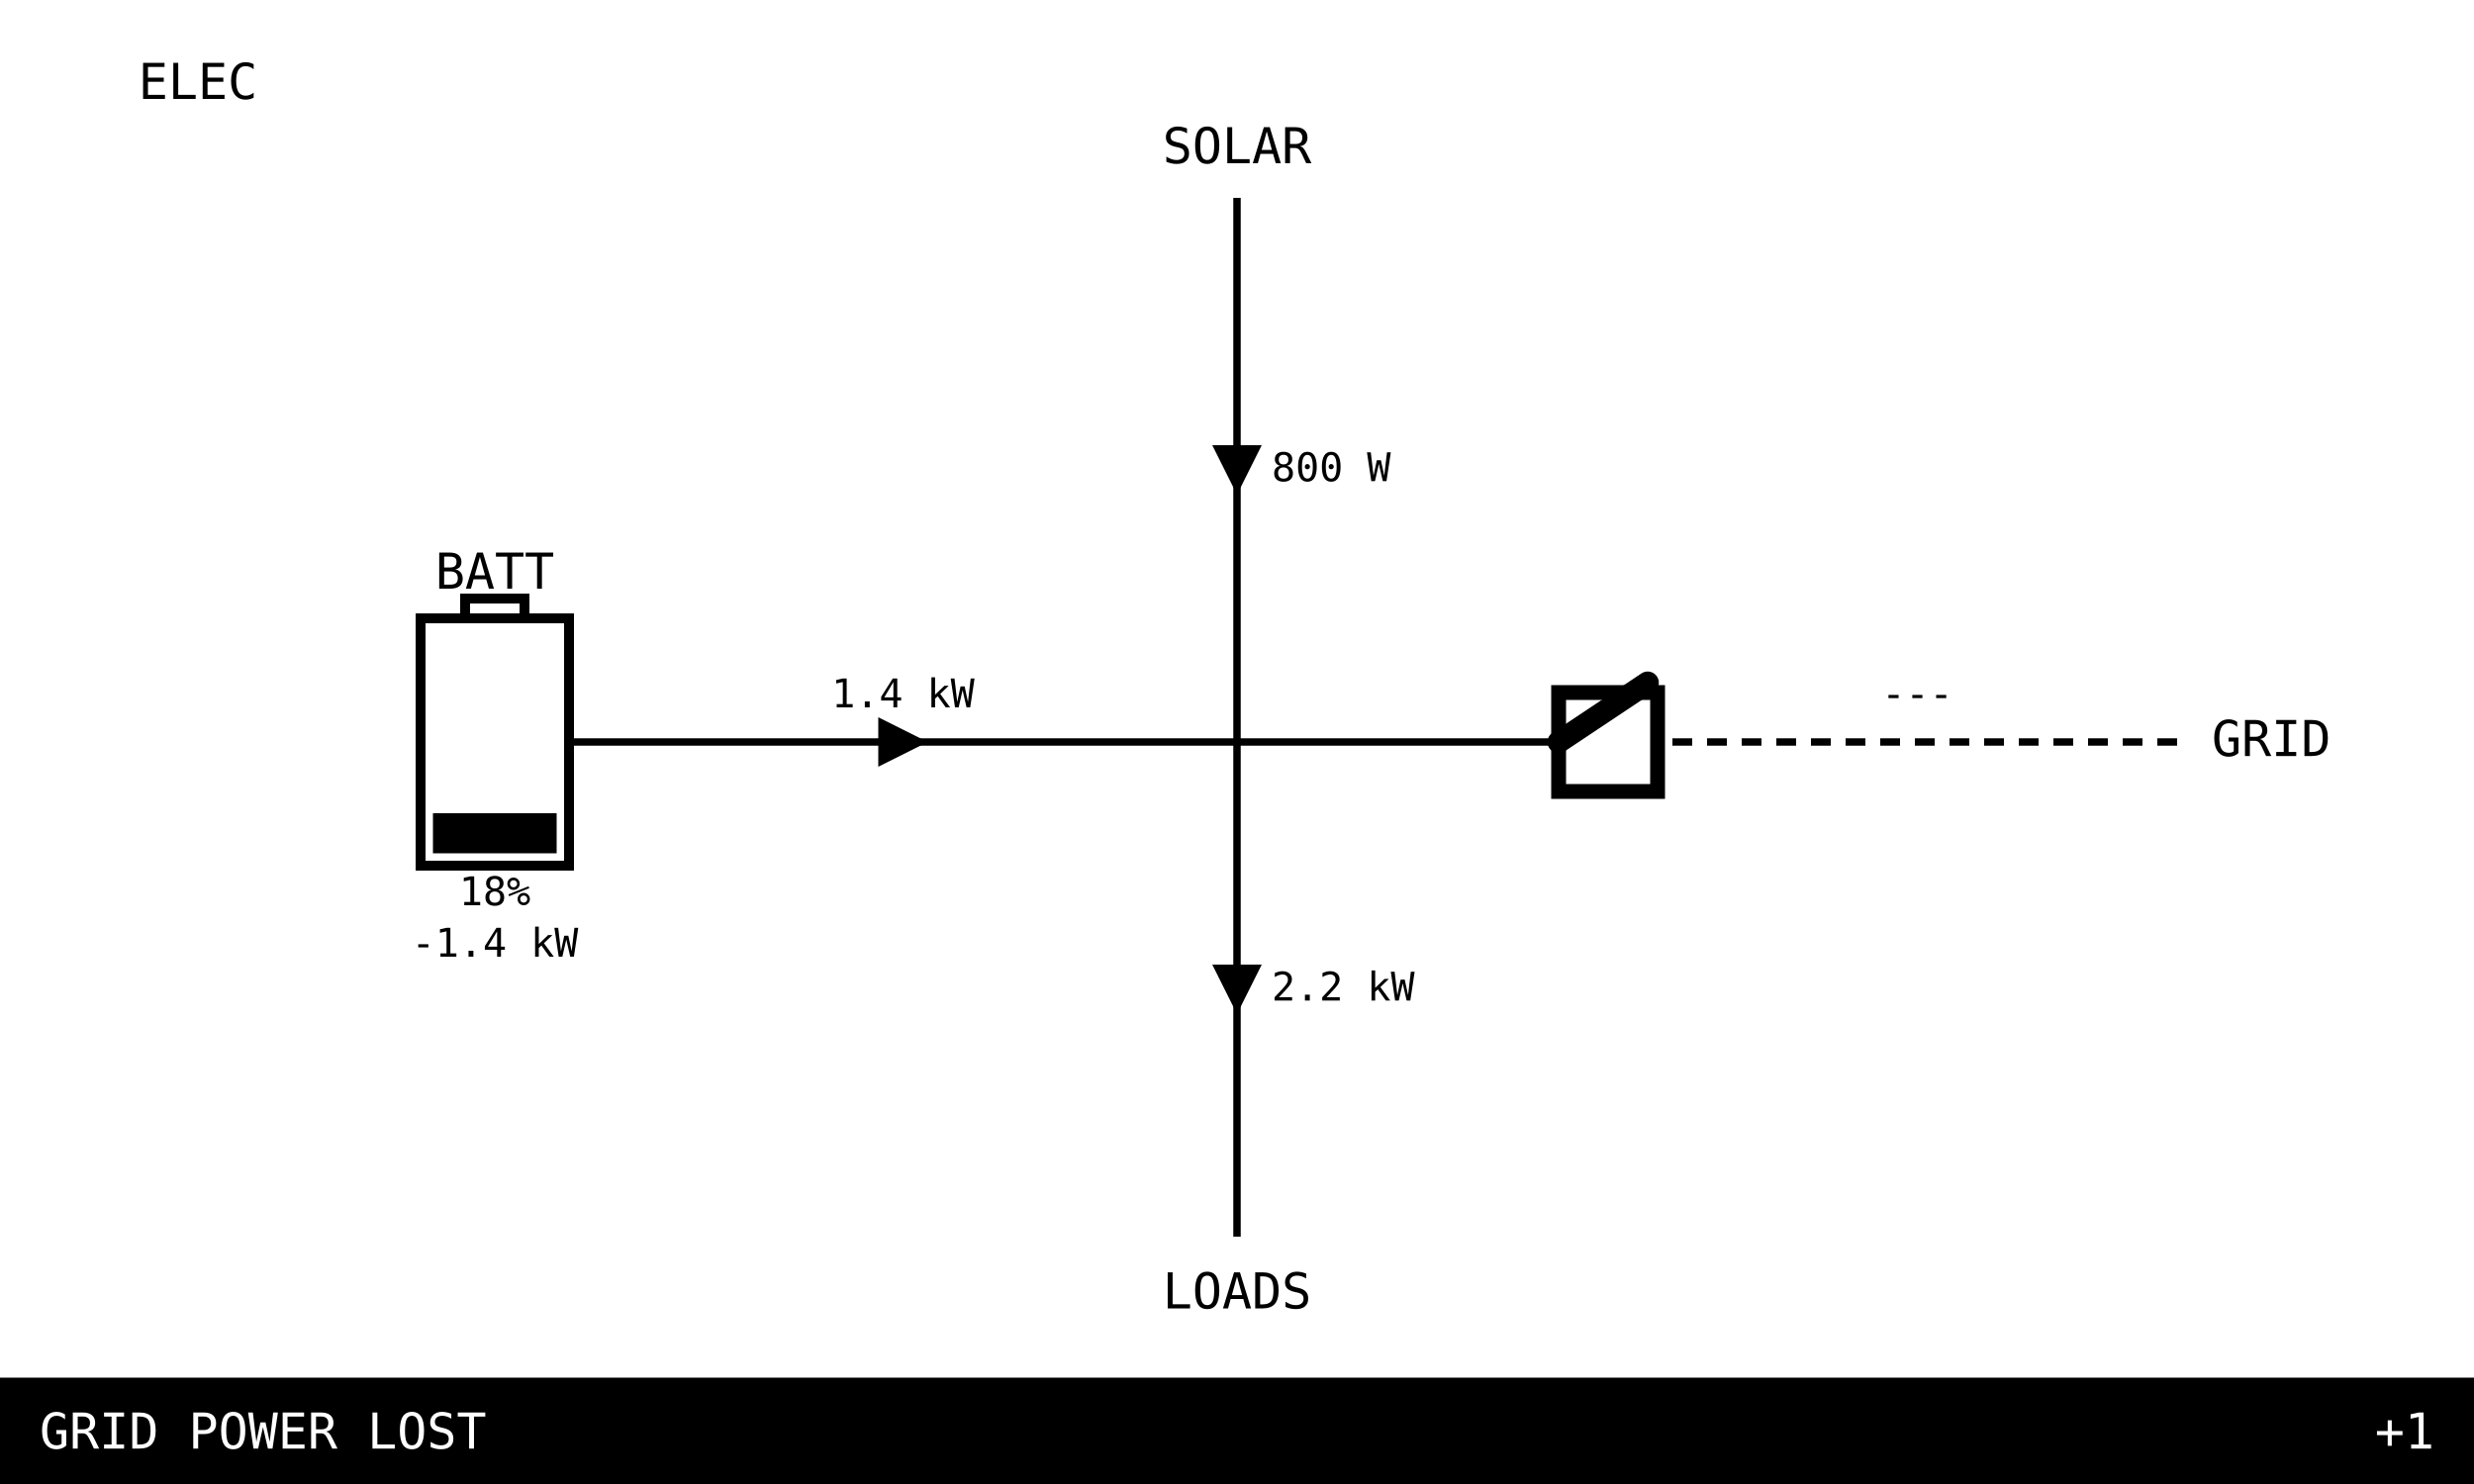
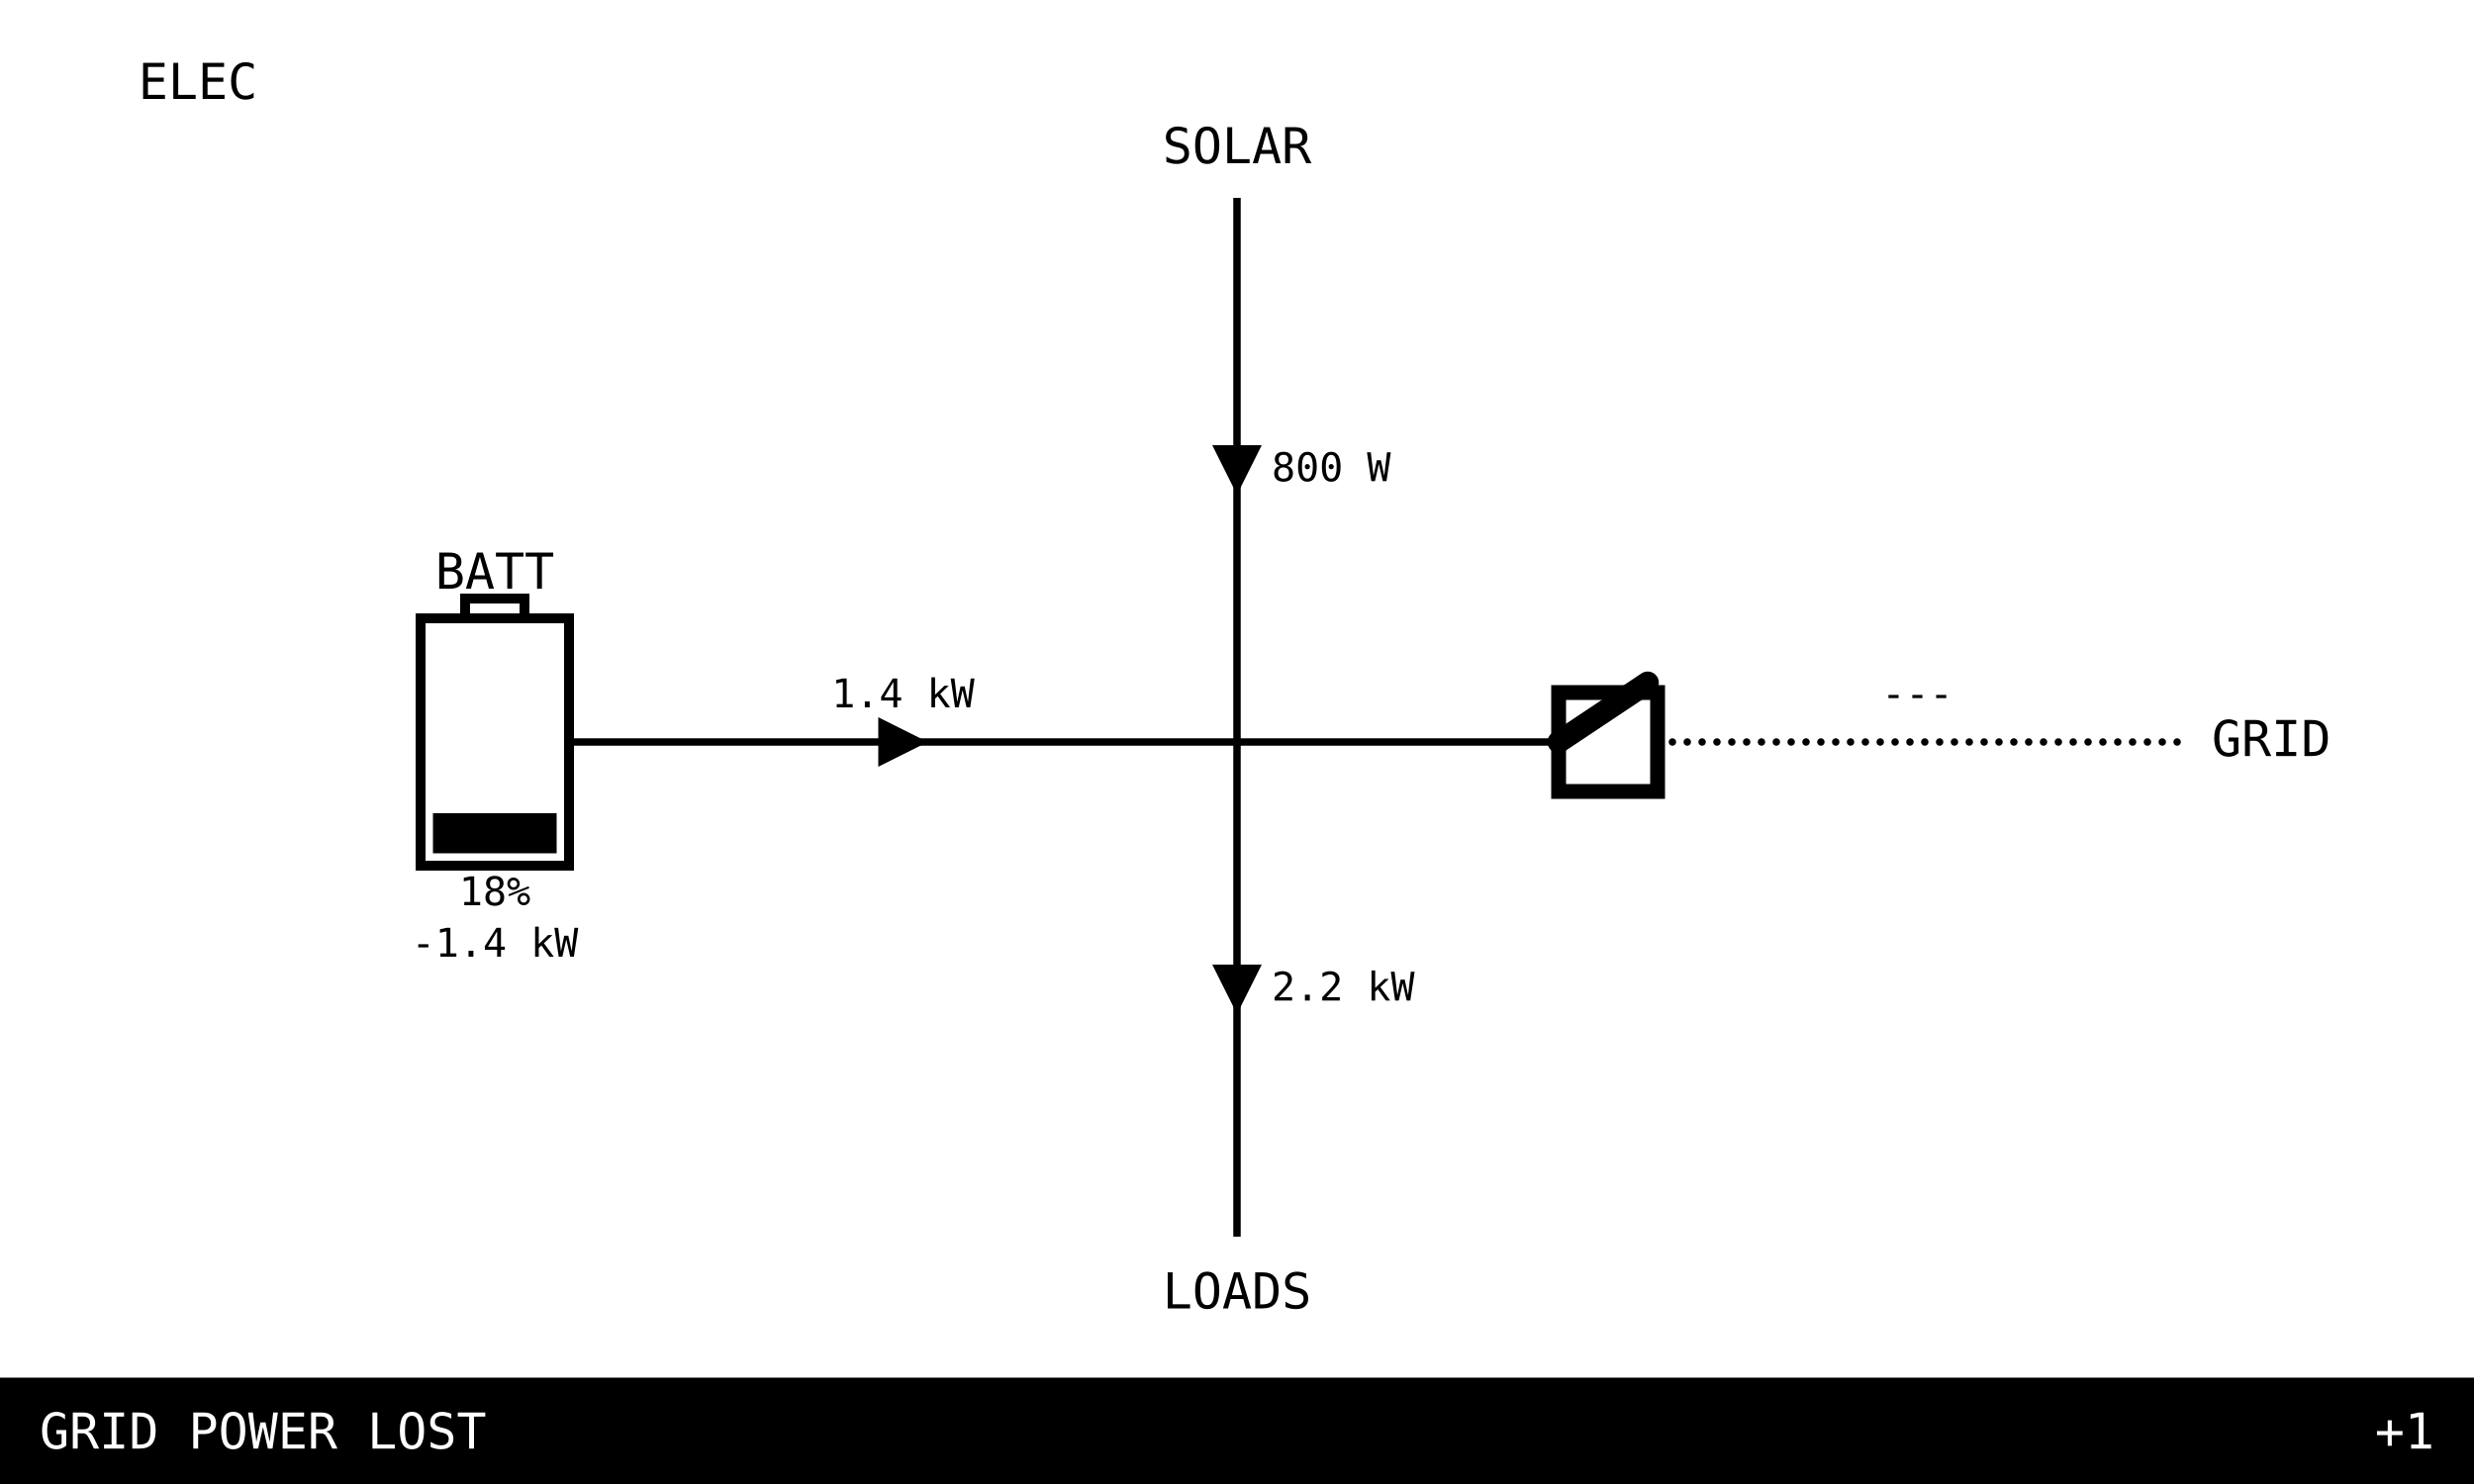
<svg xmlns="http://www.w3.org/2000/svg" viewBox="0 0 1000 600" width="1280" height="768" data-page="electrical" data-theme="eink_mono">
  <rect x="0" y="0" width="1000" height="600" fill="#ffffff" />
  <g id="title">
    <text x="80" y="40" text-anchor="middle" font-family="DejaVu Sans Mono, monospace" font-size="20" fill="#000000">ELEC</text>
  </g>
  <g id="solar">
    <polyline points="500,80 500,300" fill="none" stroke="#000000" stroke-width="3" stroke-linejoin="round" />
    <polygon points="500,200 490,180 510,180" fill="#000000" />
    <text x="500" y="66" text-anchor="middle" font-family="DejaVu Sans Mono, monospace" font-size="20" fill="#000000">SOLAR</text>
    <text x="514" y="190" text-anchor="start" dominant-baseline="middle" font-family="DejaVu Sans Mono, monospace" font-size="16" fill="#000000">800 W</text>
  </g>
  <g id="battery">
    <rect x="170" y="250" width="60" height="100" fill="none" stroke="#000000" stroke-width="4" />
    <rect x="188" y="242" width="24" height="8" fill="none" stroke="#000000" stroke-width="4" />
    <rect x="175" y="328.8" width="50" height="16.2" fill="#000000" />
    <text x="200" y="238" text-anchor="middle" font-family="DejaVu Sans Mono, monospace" font-size="20" fill="#000000">BATT</text>
    <text x="200" y="366" text-anchor="middle" font-family="DejaVu Sans Mono, monospace" font-size="16" fill="#000000">18%</text>
    <text x="200" y="386.8" text-anchor="middle" font-family="DejaVu Sans Mono, monospace" font-size="16" fill="#000000">-1.4 kW</text>
  </g>
  <g id="battery_feed">
    <polyline points="500,300 230,300" fill="none" stroke="#000000" stroke-width="3" stroke-linejoin="round" />
    <polygon points="375,300 355,310 355,290" fill="#000000" />
    <text x="365" y="286" text-anchor="middle" font-family="DejaVu Sans Mono, monospace" font-size="16" fill="#000000">1.4 kW</text>
  </g>
  <g id="bus_tie">
    <polyline points="500,300 630,300" fill="none" stroke="#000000" stroke-width="3" stroke-linejoin="round" />
  </g>
  <g id="main_breaker">
    <g>
      <rect x="630" y="280" width="40" height="40" fill="none" stroke="#000000" stroke-width="6" />
      <line x1="630" y1="300" x2="666" y2="276" stroke="#000000" stroke-width="9" stroke-linecap="round" />
    </g>
  </g>
  <g id="grid">
-     <polyline points="880,300 670,300" fill="none" stroke="#000000" stroke-width="3" stroke-dasharray="8 6" stroke-linejoin="round" />
+     <polyline points="880,300 670,300" fill="none" stroke="#000000" stroke-width="3" stroke-dasharray="0 6" stroke-linecap="round" stroke-linejoin="round" />
    <text x="894" y="300" text-anchor="start" dominant-baseline="middle" font-family="DejaVu Sans Mono, monospace" font-size="20" fill="#000000">GRID</text>
    <text x="775" y="286" text-anchor="middle" font-family="DejaVu Sans Mono, monospace" font-size="16" fill="#000000">---</text>
  </g>
  <g id="loads">
    <polyline points="500,300 500,500" fill="none" stroke="#000000" stroke-width="3" stroke-linejoin="round" />
    <polygon points="500,410 490,390 510,390" fill="#000000" />
    <text x="500" y="529" text-anchor="middle" font-family="DejaVu Sans Mono, monospace" font-size="20" fill="#000000">LOADS</text>
    <text x="514" y="400" text-anchor="start" dominant-baseline="middle" font-family="DejaVu Sans Mono, monospace" font-size="16" fill="#000000">2.2 kW</text>
  </g>
  <g id="banner">
    <g>
      <rect x="0" y="560" width="1000" height="40" fill="#000000" stroke="#000000" stroke-width="6" />
      <text x="16" y="580" text-anchor="start" dominant-baseline="middle" font-family="DejaVu Sans Mono, monospace" font-size="20" fill="#ffffff">GRID POWER LOST</text>
      <text x="984" y="580" text-anchor="end" dominant-baseline="middle" font-family="DejaVu Sans Mono, monospace" font-size="20" fill="#ffffff">+1</text>
    </g>
  </g>
</svg>
